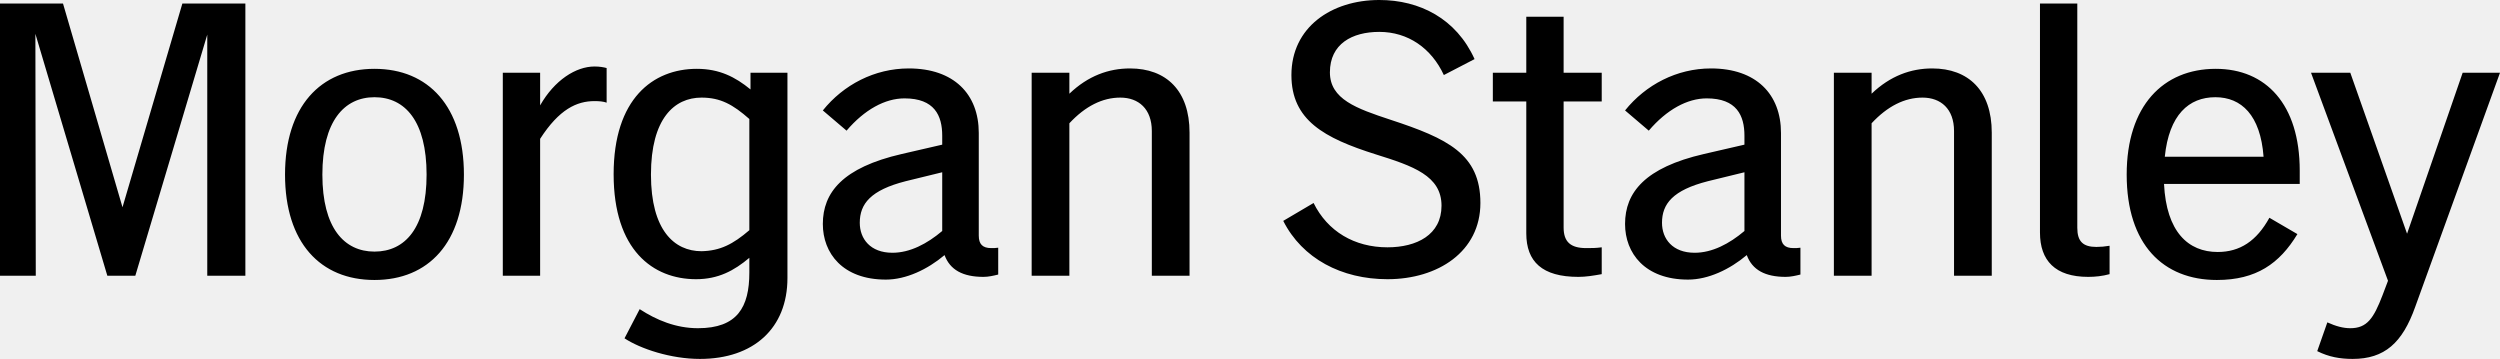
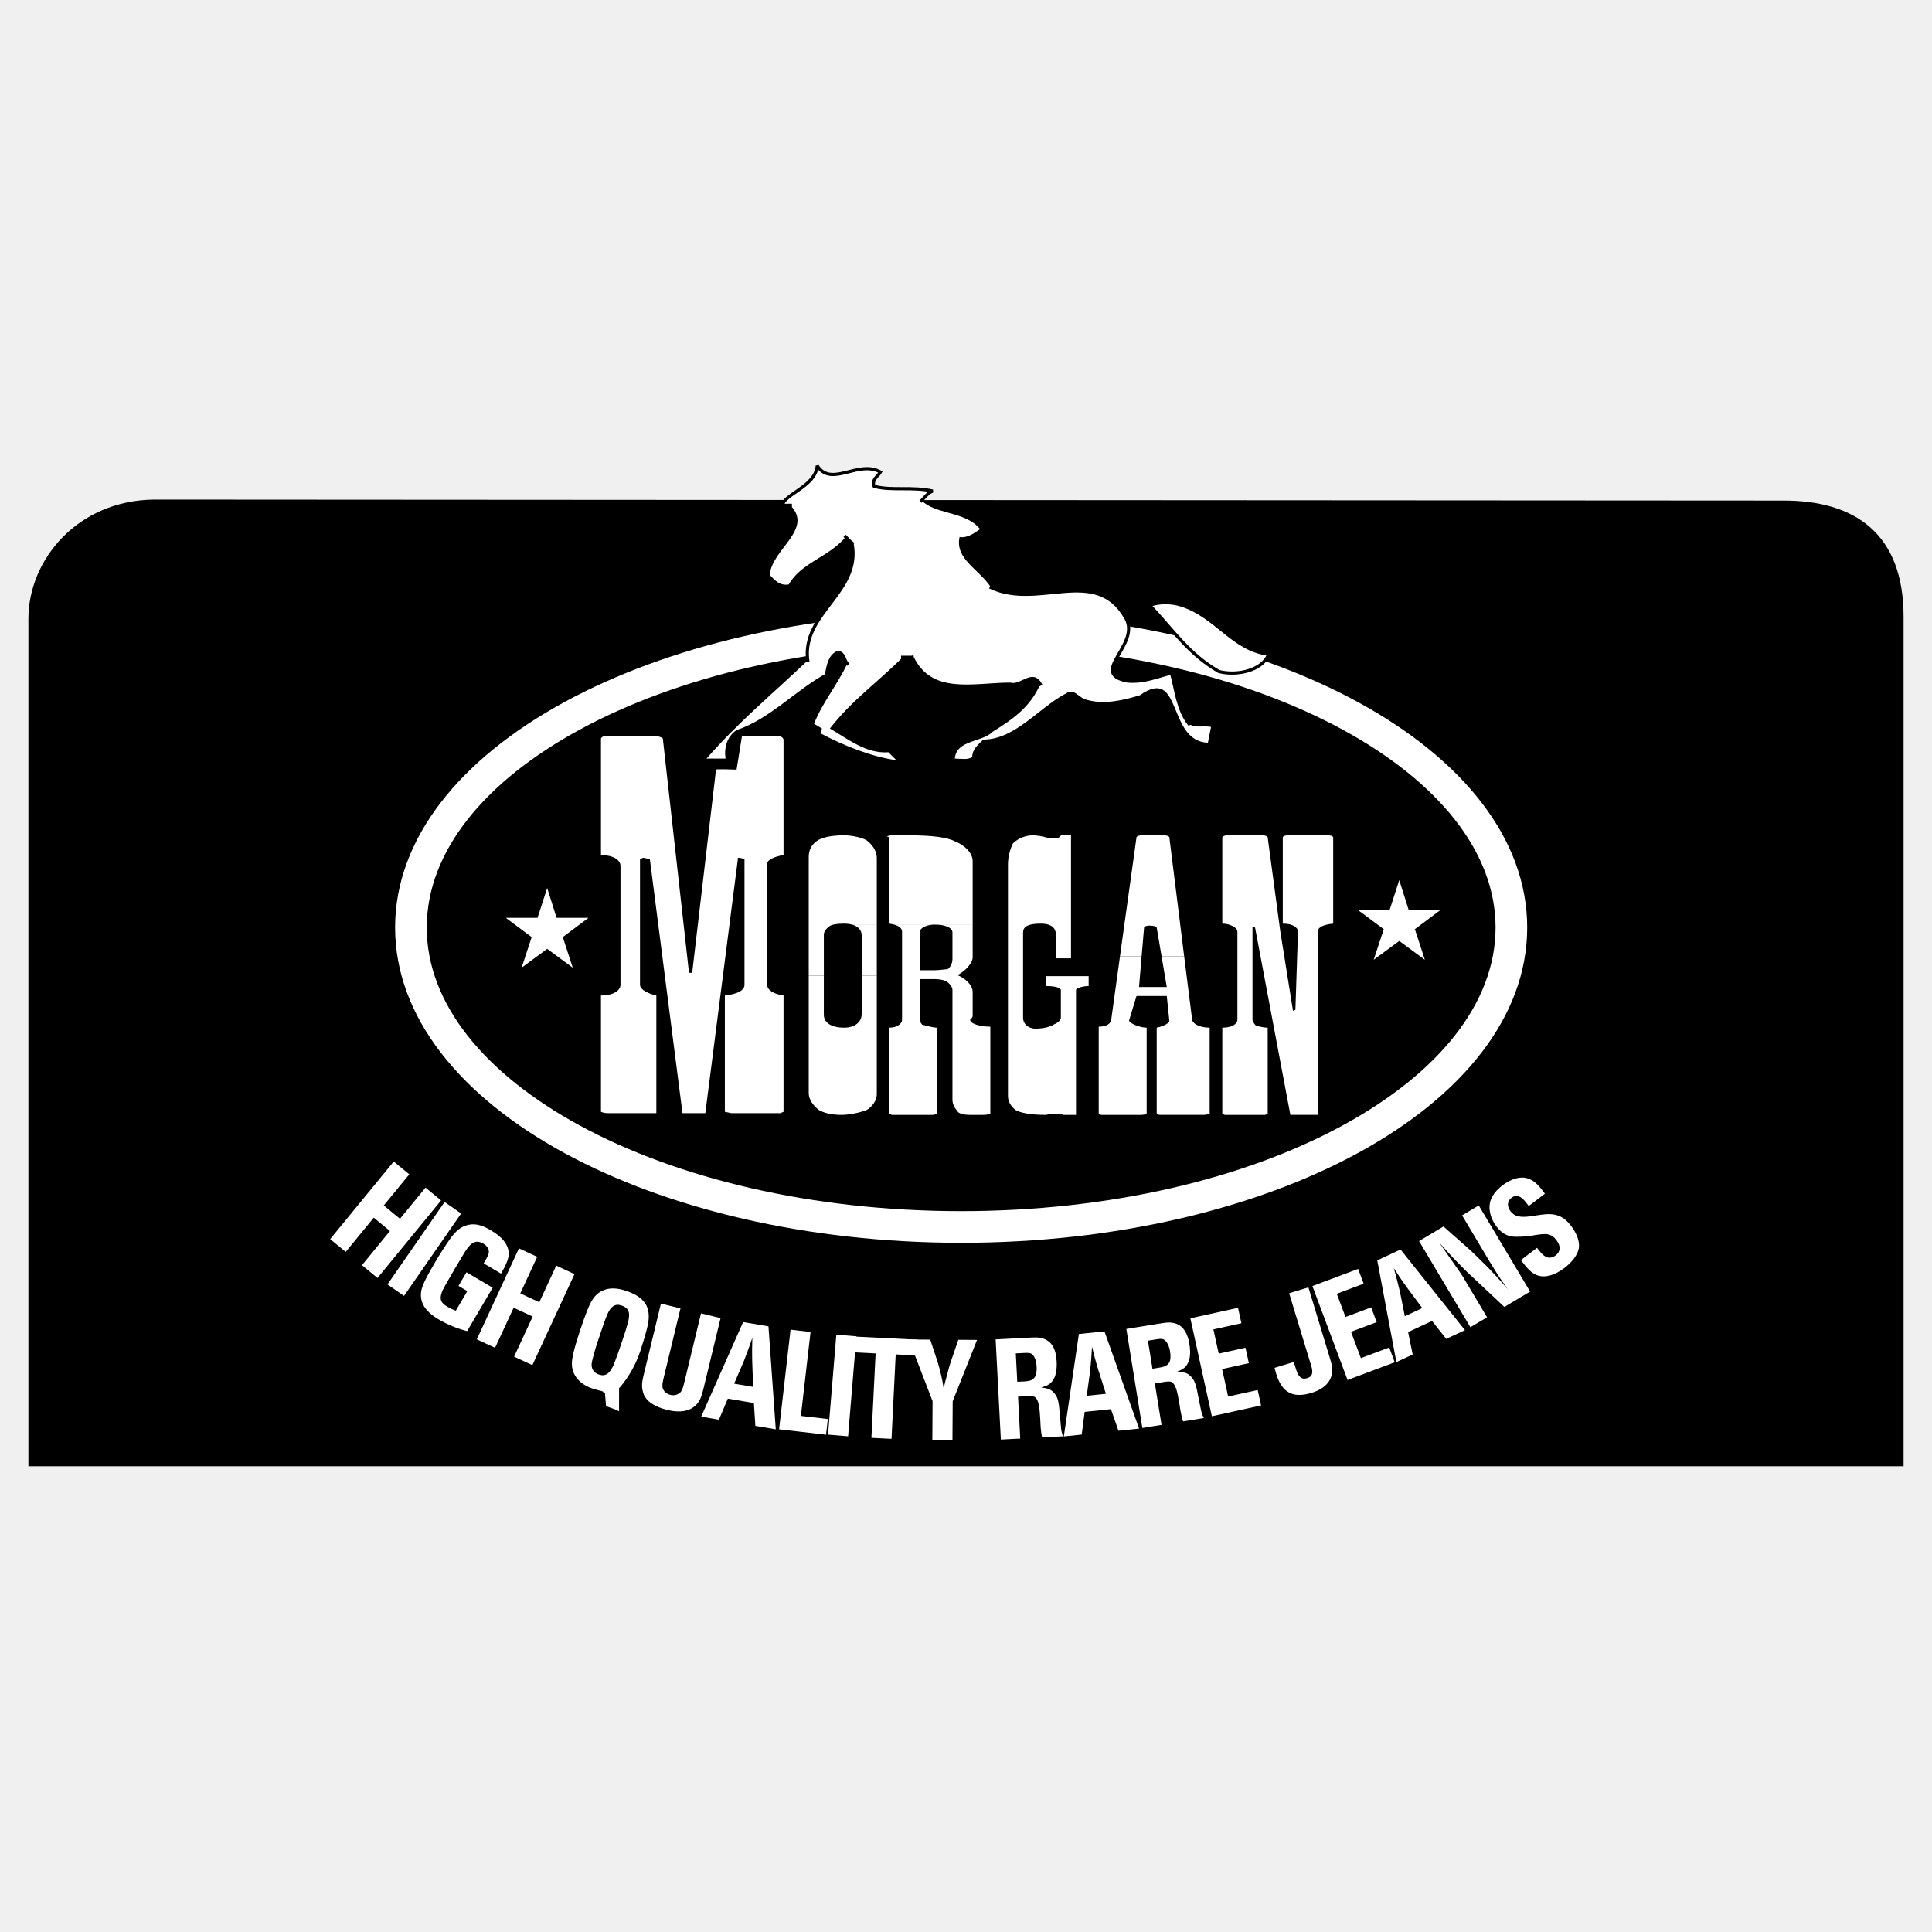
- <svg xmlns="http://www.w3.org/2000/svg" width="1331.95" height="191.23" viewBox="0 0 1331.95 191.23">
-   <g transform="matrix(1.333333,0,0,-1.333333,0,191.2267)">
-     <g transform="scale(0.1)">
-       <path d="m 9391.39,122.738 c -27.97,0 -57.5,7.774 -91.67,23.313 L 9259.31,31.082 C 9305.92,7.77 9350.99,0 9400.72,0 c 127.4,0 198.89,63.699 250.16,208.199 l 338.74,935.431 h -149.16 l -222.2,-643.282 -226.87,643.282 h -156.94 l 307.66,-831.31 -21.76,-57.5 C 9484.62,161.59 9458.2,122.738 9391.39,122.738 Z m -539.18,923.012 c 104.09,0 180.24,-71.473 192.67,-237.742 h -394.67 c 17.08,167.812 96.32,237.742 202,237.742 z m 327.86,-546.969 -111.88,65.266 c -51.28,-93.234 -118.09,-136.738 -206.66,-136.738 -118.09,0 -205.12,80.808 -214.43,271.929 h 542.28 v 52.817 c 0,265.725 -135.16,407.115 -335.62,407.115 -209.77,0 -355.85,-147.62 -355.85,-422.654 0,-279.696 146.08,-421.086 360.51,-421.086 156.95,0 250.18,65.269 321.65,183.351 z m -803.33,-51.273 c -52.84,0 -76.15,21.762 -76.15,76.148 V 1420.21 H 8151.43 V 505.004 c 0,-111.883 60.59,-177.152 192.67,-177.152 27.98,0 57.49,3.117 85.46,10.886 v 113.426 c -18.63,-3.113 -35.74,-4.656 -52.82,-4.656 z M 7327.91,332.512 h 150.7 v 609.121 c 63.73,68.377 132.08,102.567 203.58,102.567 73.03,0 125.85,-45.071 125.85,-133.645 V 332.512 h 150.73 v 571.84 c 0,167.808 -93.23,256.388 -237.74,256.388 -85.46,0 -167.81,-29.53 -242.42,-101 v 83.89 h -150.7 V 332.512 Z m -686.81,211.34 c 0,76.125 43.5,130.511 183.35,166.269 l 146.07,35.734 V 511.207 c -60.61,-51.273 -128.99,-87.008 -198.91,-87.008 -88.55,0 -130.51,55.93 -130.51,119.653 z m 104.11,-226.883 c 80.78,0 166.25,40.422 234.62,97.922 21.77,-59.071 73.04,-87.039 155.39,-87.039 20.2,0 40.39,4.66 59.04,9.339 v 107.204 c -9.31,-1.543 -18.65,-1.543 -27.96,-1.543 -34.19,0 -49.73,15.539 -49.73,49.726 v 410.207 c 0,155.385 -99.43,257.955 -279.7,257.955 -136.73,0 -261.04,-65.27 -343.39,-167.838 l 94.78,-80.781 c 71.49,83.895 153.84,128.969 231.53,128.969 119.65,0 150.73,-68.383 150.73,-149.188 v -35.734 l -161.61,-37.277 c -236.19,-54.387 -315.43,-153.844 -315.43,-279.696 0,-116.547 79.24,-222.226 251.73,-222.226 z m -407.12,125.883 c -62.15,0 -90.11,24.851 -90.11,82.347 v 503.461 h 152.27 v 114.97 h -152.27 v 223.77 h -149.17 v -223.77 h -133.64 v -114.97 h 133.64 V 501.891 c 0,-113.422 63.7,-174.039 208.21,-174.039 29.53,0 59.04,4.66 93.23,10.886 v 107.227 c -24.85,-3.113 -37.28,-3.113 -62.16,-3.113 z M 5544.1,318.539 c 202.01,0 371.36,110.32 371.36,304.551 0,195.801 -132.08,257.953 -358.93,332.535 -136.74,45.045 -242.42,82.355 -242.42,189.575 0,113.43 88.58,161.59 197.35,161.59 114.99,0 208.23,-65.27 257.95,-172.47 l 122.74,63.7 c -73.03,161.61 -219.08,236.19 -380.69,236.19 -191.12,0 -351.17,-108.77 -351.17,-299.89 0,-180.265 130.52,-251.73 337.2,-317 149.16,-46.613 262.59,-85.461 262.59,-205.113 0,-116.539 -99.44,-166.242 -215.98,-166.242 -132.07,0 -239.3,63.695 -295.23,177.125 l -121.22,-71.469 c 76.15,-150.73 233.08,-233.082 416.45,-233.082 z m -1421.76,13.973 h 150.73 v 609.121 c 63.7,68.377 132.08,102.567 203.55,102.567 73.04,0 125.88,-45.071 125.88,-133.645 V 332.512 h 150.73 v 571.84 c 0,167.808 -93.23,256.388 -237.76,256.388 -85.47,0 -167.82,-29.53 -242.4,-101 v 83.89 H 4122.34 V 332.512 Z m -686.81,211.34 c 0,76.125 43.53,130.511 183.38,166.269 l 146.05,35.734 V 511.207 c -60.59,-51.273 -128.97,-87.008 -198.89,-87.008 -88.58,0 -130.54,55.93 -130.54,119.653 z m 104.12,-226.883 c 80.8,0 166.26,40.422 234.64,97.922 21.74,-59.071 73.02,-87.039 155.39,-87.039 20.19,0 40.39,4.66 59.04,9.339 v 107.204 c -9.34,-1.543 -18.65,-1.543 -27.96,-1.543 -34.19,0 -49.73,15.539 -49.73,49.726 v 410.207 c 0,155.385 -99.46,257.955 -279.7,257.955 -136.73,0 -261.04,-65.27 -343.41,-167.838 l 94.8,-80.781 c 71.46,83.895 153.81,128.969 231.51,128.969 119.65,0 150.73,-68.383 150.73,-149.188 v -35.734 l -161.59,-37.277 c -236.19,-54.387 -315.45,-153.844 -315.45,-279.696 0,-116.547 79.26,-222.226 251.73,-222.226 z m -938.52,419.547 c 0,223.765 93.23,307.684 202,307.684 76.15,0 125.85,-27.99 191.12,-85.462 V 514.32 c -65.27,-55.929 -116.54,-82.351 -191.12,-83.898 -108.77,0 -202,83.898 -202,306.094 z m 180.24,-417.977 c 88.57,0 152.29,34.191 212.88,85.461 v -59.039 c 0,-138.301 -48.16,-222.223 -205.12,-222.223 -88.55,0 -166.24,32.653 -233.07,76.153 L 2495.47,82.352 C 2559.17,40.391 2680.36,0 2796.9,0 c 214.46,0 349.62,122.738 349.62,323.199 v 820.431 h -147.61 v -66.81 c -60.59,49.73 -124.31,82.35 -214.43,82.35 -175.58,0 -332.51,-119.65 -332.51,-421.084 0,-303.004 156.93,-419.547 329.4,-419.547 z m -772.25,13.973 h 149.16 v 546.965 c 76.15,118.109 146.07,150.733 217.54,150.733 18.65,0 35.76,-1.55 48.18,-6.23 v 138.31 c -10.88,3.11 -27.96,6.22 -48.18,6.22 -74.58,0 -160.05,-54.38 -217.54,-155.39 v 130.51 H 2009.12 V 332.512 Z m -720.98,404.004 c 0,212.882 87,309.234 208.2,309.234 122.77,0 208.23,-96.352 208.23,-309.234 0,-212.86 -85.46,-307.657 -208.23,-307.657 -121.2,0 -208.2,94.797 -208.2,307.657 z m 208.2,422.654 c -215.97,0 -357.39,-150.73 -357.39,-422.654 0,-271.926 141.42,-421.086 357.39,-421.086 216,0 357.39,149.16 357.39,421.086 0,271.924 -141.39,422.654 -357.39,422.654 z M 0,332.512 H 142.938 L 141.391,1299.02 428.855,332.512 H 540.738 L 828.203,1295.91 V 332.512 H 980.477 V 1420.21 H 728.75 L 489.469,606.008 251.707,1420.21 H 0 v -1087.698 0" />
-     </g>
-   </g>
+ <svg xmlns="http://www.w3.org/2000/svg" width="2500" height="2500" viewBox="0 0 192.756 192.756">
+   <path d="M189.922 146.291V61.537c0-8.28-4.832-11.635-12.08-11.596l-162.435-.099c-7.642.06-12.573 5.981-12.573 11.892v84.557h187.088z" fill-rule="evenodd" clip-rule="evenodd" />
+   <path d="M95.895 123.994c-15.418 0-29.412-3.42-39.57-8.947-10.444-5.684-16.905-13.633-16.905-22.504 0-8.871 6.461-16.822 16.905-22.505 10.158-5.527 24.151-8.947 39.57-8.947 15.417 0 29.412 3.419 39.57 8.947 10.443 5.684 16.904 13.635 16.904 22.505 0 8.871-6.461 16.82-16.904 22.504-10.158 5.527-24.153 8.947-39.57 8.947zm0-3.158c14.9 0 28.355-3.27 38.066-8.553 9.424-5.127 15.252-12.113 15.252-19.74 0-7.627-5.828-14.613-15.252-19.742-9.711-5.283-23.166-8.552-38.066-8.552-14.9 0-28.356 3.269-38.066 8.552-9.423 5.128-15.252 12.114-15.252 19.742 0 7.627 5.829 14.613 15.252 19.74 9.71 5.283 23.166 8.553 38.066 8.553z" fill="#fff" />
+   <path d="M87.847 47.098c-.158.316-.947.79-.631 1.421 1.735.474 3.787 0 5.838.474-.473.158-.789.632-1.104.948 1.262 1.264 3.787 1.106 5.364 2.369l.475.474c-.475.316-1.264.948-2.052.79-.474 2.211 1.894 3.159 3.155 5.054 4.734 2.211 10.414-2.211 13.412 3 1.578 2.685-3.787 5.528.158 6.317 1.736.158 2.998-.474 4.418-.79.475 1.737.631 3.632 1.736 5.054.631.474 1.42.158 2.209.315l-.314 1.579c-4.104-.158-2.525-7.738-6.787-4.737-1.578.474-3.471.947-5.207.474-.945-.158-1.262-1.264-2.209-.632-2.682 1.421-5.049 4.58-8.205 4.58-.472.474-1.103.948-1.103 1.738-.474.316-1.104.158-1.736.158.158-1.896 2.682-1.58 3.788-2.685 2.051-1.264 3.787-2.527 4.732-4.738-.787-1.421-1.893.316-2.998 0-3.629 0-7.888 1.264-9.782-2.685h-.947c-2.524 2.527-5.049 4.265-7.258 7.107 1.894 1.105 3.629 2.527 5.838 2.369l.789.79c-2.367-.316-5.207-1.421-7.574-2.685l.158-.474-.789-.474c.789-2.053 2.367-3.949 3.314-6.002-.315-.315-.315-1.105-.947-1.105-.789.316-.947 1.264-1.105 2.054-3.155 1.737-5.681 4.579-8.994 5.685-.947.632-1.262 1.737-1.104 2.843H70.49c3.156-3.633 6.785-6.634 10.099-9.792-.631-4.738 5.365-6.791 4.418-11.687l-.631-.632c-1.736 2.053-4.418 2.527-5.681 4.738-.947.158-1.42-.474-1.894-.947.158-2.527 4.418-4.58 2.052-6.949h-.79c.158-1.105 3.314-1.895 3.472-3.948 1.421 2.21 4.103-.632 6.312.631zM126.508 65.418c-.633 1.421-3 2.053-4.893 1.58-2.998-1.737-4.418-3.948-6.785-6.476.789-.315 2.051-.315 2.998 0 3.473 1.106 5.049 4.422 8.68 4.896zM80.688 92.222v-6.701c0-.691.247-1.185.757-1.579.502-.395 1.507-.602 2.766-.602.749 0 1.761.207 2.263.502.502.395 1.004.987 1.004 1.776v6.603h-2.571a3.38 3.38 0 0 0-.696-.072c-.378 0-.695.026-.942.072h-2.581v.001zM80.688 97.334v-5.112h2.581c-.255.054-.449.125-.572.225-.247.197-.502.493-.502.789v4.099h-1.507v-.001z" fill-rule="evenodd" clip-rule="evenodd" fill="#fff" />
+   <path d="M85.972 97.334v-4c0-.592-.422-.96-1.065-1.113h2.571v5.112h-1.506v.001z" fill-rule="evenodd" clip-rule="evenodd" fill="#fff" />
+   <path d="M80.688 97.334v11.725c0 .691.502 1.283 1.004 1.68.501.295 1.26.492 2.263.492.757 0 1.761-.197 2.519-.492.502-.297 1.004-.889 1.004-1.58V97.334h-1.506v3.814c0 .887-.757 1.381-1.761 1.381-1.259 0-2.017-.494-2.017-1.283v-3.912h-1.506zM89.117 92.222a4.128 4.128 0 0 0-.379-.072v-8.603l-.256-.107s.256-.099.502-.099h1.762c2.272 0 3.778.207 4.536.602 1.003.394 1.761 1.184 1.761 1.973v6.307h-7.926v-.001z" fill-rule="evenodd" clip-rule="evenodd" fill="#fff" />
+   <path d="M89.998 94.518v-1.579c0-.323-.335-.583-.881-.718h7.926v2.296h-2.017v-1.48c0-.494-.757-.79-1.761-.79-.757 0-1.506.296-1.506.79v1.48h-1.761v.001z" fill-rule="evenodd" clip-rule="evenodd" fill="#fff" />
+   <path d="M89.998 94.518v7.222c0 .395-.503.789-1.26.789v8.602l.246.1h4.034c.247 0 .502-.1.502-.197v-8.504c-.502 0-1.013-.197-1.515-.297 0 0-.246-.295-.246-.492v-4.057h1.506c.502 0 1.004.1 1.259.297.256.197.502.494.502.789v10.98c0 .395.256.889.502 1.086 0 .197.502.395 1.259.395h1.26c.502 0 .758-.1.758-.1v-8.701c-1.014 0-2.018-.295-2.018-.689 0 0 .256-.197.256-.395v-2.379c0-.689-.758-1.381-1.515-1.676.757-.396 1.515-1.186 1.515-1.777v-.996h-2.017v1.193c0 .394-.246.888-.502.986-.255 0-.757.1-1.259.1h-1.506v-2.279h-1.761zM112.182 92.222l1.207-8.675c0-.107.256-.207.502-.207h2.271c.248 0 .504.099.504.207l1.082 8.675h-5.566zM111.742 95.406l.439-3.184h5.566l.396 3.184h-2.254l-.484-2.861c0-.098-.256-.197-.758-.197-.246 0-.502.099-.502.197l-.246 2.861h-2.157z" fill-rule="evenodd" clip-rule="evenodd" fill="#fff" />
+   <path d="M111.742 95.406l-.863 6.235c0 .494-.502.789-1.26.789v8.701l.246.1h4.025c.256 0 .512-.1.512-.1v-8.602c-.512 0-1.516-.297-1.762-.691l.748-2.467h3.021l.256 2.467c0 .297-.758.592-1.26.691v8.504c0 .098.246.197.246.197h4.535l.502-.1v-8.602c-1.004 0-1.76-.395-1.76-.889l-.785-6.235h-2.254l.52 3.069h-2.766l.256-3.069h-2.157v.002zM124.961 92.544v9.196c0 .197.256.492.256.492 0 .1.758.297 1.26.297v8.602l-.256.1h-4.023l-.248-.1v-8.602c1.004 0 1.506-.395 1.506-.789v-8.801c0-.395-.758-.79-1.506-.79v-8.603c0-.107.248-.207.502-.207h3.523c.246 0 .502.099.502.207l1.26 9.393 1.25 7.812v.1l.256-.1.256-7.812c0-.395-.512-.79-1.516-.79v-8.603c0-.107.256-.207.502-.207h4.025c.256 0 .502.099.502.207v8.603c-1.004.099-1.506.395-1.506.69v18.39h-2.766l-3.523-18.686-.256-.098v.099zM100.566 86.211c0-.79.246-1.579.502-2.073.502-.494 1.25-.798 2.008-.798.256 0 1.004.099 1.258.207 0 0 .504.098 1.006.098.254 0 .502-.206.502-.305h1.012v12.272h-1.514v-2.377c0-.691-.502-1.085-1.508-1.085-1.258 0-1.76.296-1.76.888v8.505c0 .592.502 1.084 1.26 1.084.748 0 1.506-.197 1.76-.395.502-.197.75-.492.75-.689V98.77c0-.197-.502-.395-1.508-.395v-.986h4.281v.986c-.51 0-1.26.197-1.26.395v12.461h-1.26l-.254-.1h-.75c-.254 0-.758.1-.758.1-1.506 0-2.518-.197-3.02-.492-.502-.396-.748-.889-.748-1.383V86.211h.001zM63.854 85.712v12.542c0 .531.979.932 1.629 1.064V111.06h-4.875c-.331 0-.649-.135-.649-.135V99.318c1.299 0 1.947-.533 1.947-1.064V86.378c0-.533-.648-1.065-1.947-1.065V73.705c0-.146.319-.278.319-.278h5.206s.649.133.649.278l2.608 23.35h.319l2.377-20.266c0-.09 2.051 0 2.051 0l.541-3.363h3.495c.33 0 .649.133.649.411v11.476c-.969.133-1.629.532-1.629.798v12.142c0 .531.66.932 1.629 1.064v11.607l-.319.135h-4.886l-.649-.135V99.318c1.298-.133 1.959-.533 1.959-1.064V85.712s-.331-.133-.661-.133v.133L70.37 111.06h-2.277l-3.258-25.348-.649-.133-.332.133zM140.543 90.783h3.182l-2.563 1.923.994 3.051-2.551-1.879-2.552 1.879 1.006-3.051-2.584-1.923h3.17l.96-2.974.938 2.974zM55.532 91.572h3.18l-2.562 1.924.994 3.051-2.551-1.88-2.552 1.88 1.005-3.051-2.585-1.924h3.17l.962-2.974.939 2.974z" fill-rule="evenodd" clip-rule="evenodd" fill="#fff" />
+   <path d="M78.853 50.415h-.79m0 0c.158-1.105 3.314-1.895 3.472-3.948 1.42 2.211 4.103-.631 6.312.632-.158.316-.947.79-.631 1.421 1.735.474 3.787 0 5.838.474-.473.158-.789.632-1.104.948m34.558 15.476c-.633 1.421-3 2.053-4.893 1.58-2.998-1.737-4.418-3.948-6.785-6.476m-34.241 5.37c-.631-4.738 5.365-6.791 4.418-11.687m0 0l-.631-.632m14.517 5.054c4.734 2.211 10.414-2.211 13.412 3 1.578 2.685-3.787 5.528.158 6.317 1.736.158 2.998-.474 4.418-.79.475 1.737.631 3.632 1.736 5.054m-14.834-3.947c-.787-1.421-1.893.316-2.998 0-3.629 0-7.888 1.264-9.782-2.685m0 0h-.947m-5.522.632c-.315-.315-.315-1.105-.947-1.105-.789.316-.947 1.264-1.105 2.054" fill="none" stroke="#000" stroke-width=".316" stroke-linecap="square" stroke-miterlimit="2.613" />
+   <path fill-rule="evenodd" clip-rule="evenodd" fill="#fff" d="M37.665 127.504l-1.552-1.275 2.795-3.411-1.618-1.33-2.796 3.412-1.552-1.275 6.342-7.738 1.551 1.275-2.547 3.109 1.618 1.329 2.548-3.11 1.552 1.276-6.341 7.738zM40.309 129.293l-1.65-1.145 5.699-8.224 1.65 1.146-5.699 8.223zM49.154 128.477l-2.549 4.33a11.119 11.119 0 0 1-2.871-1.188c-1.326-.781-1.889-1.705-1.708-2.799.094-.555.467-1.328 1.395-2.904a37.653 37.653 0 0 1 1.456-2.277c.641-.893 1.127-1.27 1.872-1.439.646-.143 1.329.018 2.188.523 1.313.773 1.91 1.613 1.805 2.578-.039.291-.175.664-.405 1.137-.068.117-.151.26-.353.629l-1.73-1.02.22-.375c.282-.479.35-.734.265-1.012-.071-.217-.259-.432-.492-.568-.712-.42-1.227-.219-1.883.842l-1.047 1.75c-.221.375-.528.926-.794 1.379-.353.627-.417.764-.492 1.033-.174.576-.011.916.603 1.277.271.158.461.254.843.393l1.149-1.953-.883-.52.799-1.357 2.612 1.541zM53.115 136.199l-1.823-.845 1.854-4.002-1.9-.881-1.853 4.002-1.822-.844 4.204-9.08 1.822.846-1.689 3.648 1.899.879 1.689-3.649 1.822.846-4.203 9.08zM61.473 140.654l-.415-.152-.591-.209-.113-1.318c-.433-.143.124-.055-.381-.203 0 0-.515-.121-.839-.229-1.245-.408-2.011-1.273-2.073-2.32-.043-.6.183-1.566.79-3.42.29-.885.582-1.689.795-2.203.45-1.1.867-1.596 1.607-1.889.586-.234 1.314-.217 2.154.059 1.638.535 2.358 1.355 2.318 2.67-.005.566-.236 1.5-.838 3.34-.756 2.311-2.12 3.721-2.12 3.721l-.004 2.307-.29-.154zm1.154-8.623c.3-1.055.128-1.537-.643-1.791-.623-.203-1.069.109-1.431.984-.236.586-.549 1.494-.866 2.463-.172.529-.284.824-.412 1.35-.131.494-.313 1.004-.23 1.346.087.377.307.621.713.756.663.217 1.073-.076 1.485-1.014.074-.182.205-.533.363-.971.107-.281.423-1.203.681-1.988.144-.441.214-.703.34-1.135zM70.285 138.141c-.236.977-.303 1.193-.446 1.482-.535 1.059-1.68 1.43-3.244 1.051-1.328-.322-2.133-.873-2.41-1.666a2.512 2.512 0 0 1-.077-1.316c.036-.207.117-.543.227-.994l1.606-6.635 1.951.473-1.606 6.635-.113.467c-.12.496-.118.791.016 1.023.13.248.393.436.697.508.346.086.703.002.943-.203.163-.129.289-.408.392-.83l.113-.467 1.606-6.635 1.952.473-1.607 6.634zM77.399 142.604l-2.036-.346-.148-2.277-2.598-.441-.89 2.102-1.77-.301 4.186-9.439 2.527.428.729 10.274zm-2.348-6.684c-.002-.244-.026-1.041-.015-1.281l.025-1.168c-.198.574-.232.691-.392 1.121 0 0-.375 1.016-.447 1.186l-.977 2.27 1.896.322-.09-2.45zM79.905 141.266l2.688.31-.179 1.565-4.684-.539 1.143-9.942 1.995.229-.963 8.377zM84.614 143.299l-2.001-.166.828-9.975 2 .168-.827 9.973z" />
+   <path fill-rule="evenodd" clip-rule="evenodd" fill="#fff" d="M91.499 135.236l-2.134-.105-.418 8.422-2.005-.1.417-8.422-2.162-.107.079-1.574 6.301.314-.078 1.572z" />
+   <path d="M95.05 139.805l-.023 3.871-2.008-.012.023-3.871-2.371-6.152 2.137.014.728 2.195c.084.256.237.826.348 1.293.098.42.167.721.263 1.367.146-.6.205-.855.336-1.318.16-.629.291-1.094.378-1.334l.754-2.186 1.865.012-2.43 6.121zM101.789 143.525l-1.934.102-.521-9.994 3.043-.16c1.023-.053 1.266-.051 1.57.039.926.236 1.406.992 1.475 2.311.043.824-.08 1.461-.359 1.867-.25.389-.539.568-1.201.738.66.07.965.189 1.236.477.408.414.529.828.613 1.906.031.314.074.852.137 1.51.037.449.072.582.207.98l-2.09.109a7.905 7.905 0 0 1-.139-1.014l-.045-.869c-.057-1.064-.141-1.586-.328-1.906-.158-.293-.348-.357-.93-.326l-.953.049.219 4.181zm.5-5.705c.883-.047 1.189-.453 1.135-1.502-.023-.449-.145-.85-.326-1.064-.186-.246-.344-.299-.898-.27l-.854.045.148 2.832.795-.041zM113.646 142.531l-2.055.215-.752-2.154-2.621.271-.295 2.264-1.785.186 1.502-10.217 2.551-.266 3.455 9.701zm-4.054-5.808c-.066-.234-.303-.994-.355-1.229l-.289-1.133c-.039.607-.039.729-.078 1.186 0 0-.088 1.08-.113 1.264l-.332 2.447 1.912-.197-.745-2.338zM115.887 142.158l-1.914.311-1.596-9.879 3.01-.488c1.012-.164 1.254-.188 1.564-.131.945.135 1.506.834 1.717 2.139.131.814.078 1.461-.156 1.895-.207.414-.477.623-1.115.865.664-.002.98.084 1.281.338.449.369.615.768.814 1.83.064.309.164.84.299 1.486.086.441.135.57.312.953l-2.066.334c-.129-.436-.197-.684-.248-.994l-.139-.859c-.17-1.051-.309-1.561-.531-1.859-.188-.273-.383-.316-.959-.225l-.941.154.668 4.13zm-.119-5.726c.873-.141 1.133-.578.967-1.615-.072-.443-.236-.828-.439-1.021-.211-.225-.375-.26-.922-.17l-.844.137.451 2.799.787-.13zM121.592 135.053l2.67-.588.338 1.539-2.67.588.601 2.74 2.949-.648.338 1.537-4.91 1.08-2.146-9.772 4.756-1.047.337 1.539-2.794.616.531 2.416zM132.521 134.961c.316 1.033.35 1.195.383 1.5.109 1.189-.621 2.07-2.051 2.506-1.865.57-2.955-.023-3.527-1.904l-.164-.592 1.92-.586.18.588c.26.908.588 1.201 1.16 1.025.49-.148.621-.502.406-1.205l-.17-.561-2.039-6.703 1.92-.586 1.982 6.518zM134.24 131.398l2.561-.959.551 1.475-2.561.961.984 2.627 2.827-1.061.552 1.475-4.707 1.766-3.508-9.371 4.561-1.709.553 1.474-2.682 1.004.869 2.318zM146.162 132.711l-1.871.871-1.414-1.789-2.389 1.111.457 2.236-1.627.758-1.908-10.15 2.324-1.082 6.428 8.045zm-5.724-4.168c-.141-.199-.611-.842-.738-1.047l-.641-.975c.162.586.199.699.312 1.145 0 0 .268 1.051.305 1.23l.482 2.424 1.744-.812-1.464-1.965zM152.658 128.861l-2.568 1.533-3.799-3.566-1.336-1.352-1.35-1.484.568.814.682.975c.68.975.953 1.352 1.154 1.688l2.355 3.955-1.662.994-5.123-8.596 2.436-1.453 2.727 2.406s1.018.982 1.717 1.684c.703.734 1.111 1.17 1.982 2.188-.621-.904-.877-1.223-1.322-1.971l-.52-.842-2.725-4.576 1.662-.992 5.122 8.595zM152.523 120.324c-.381-.502-.527-.672-.721-.809-.336-.254-.678-.258-.996-.016-.441.336-.479.854-.098 1.355.389.514.977.65 2.064.484l.951-.139c1.447-.215 2.254.096 3.043 1.135.57.754.854 1.574.754 2.197-.115.65-.641 1.371-1.459 1.992-.998.758-2.023 1.01-2.775.678-.506-.219-.852-.559-1.549-1.479l1.609-1.225c.428.541.559.688.801.844.309.217.707.178 1.059-.09.498-.379.529-.93.084-1.514-.262-.348-.523-.525-.898-.598-.266-.043-.654-.014-1.512.131-.77.115-1.512.15-1.994.104-.594-.076-1.139-.418-1.582-1.002-.553-.73-.807-1.629-.652-2.369.129-.605.551-1.209 1.242-1.734.861-.654 1.754-.916 2.457-.719.645.189 1.07.562 1.783 1.547l-1.611 1.227z" fill-rule="evenodd" clip-rule="evenodd" fill="#fff" />
</svg>
